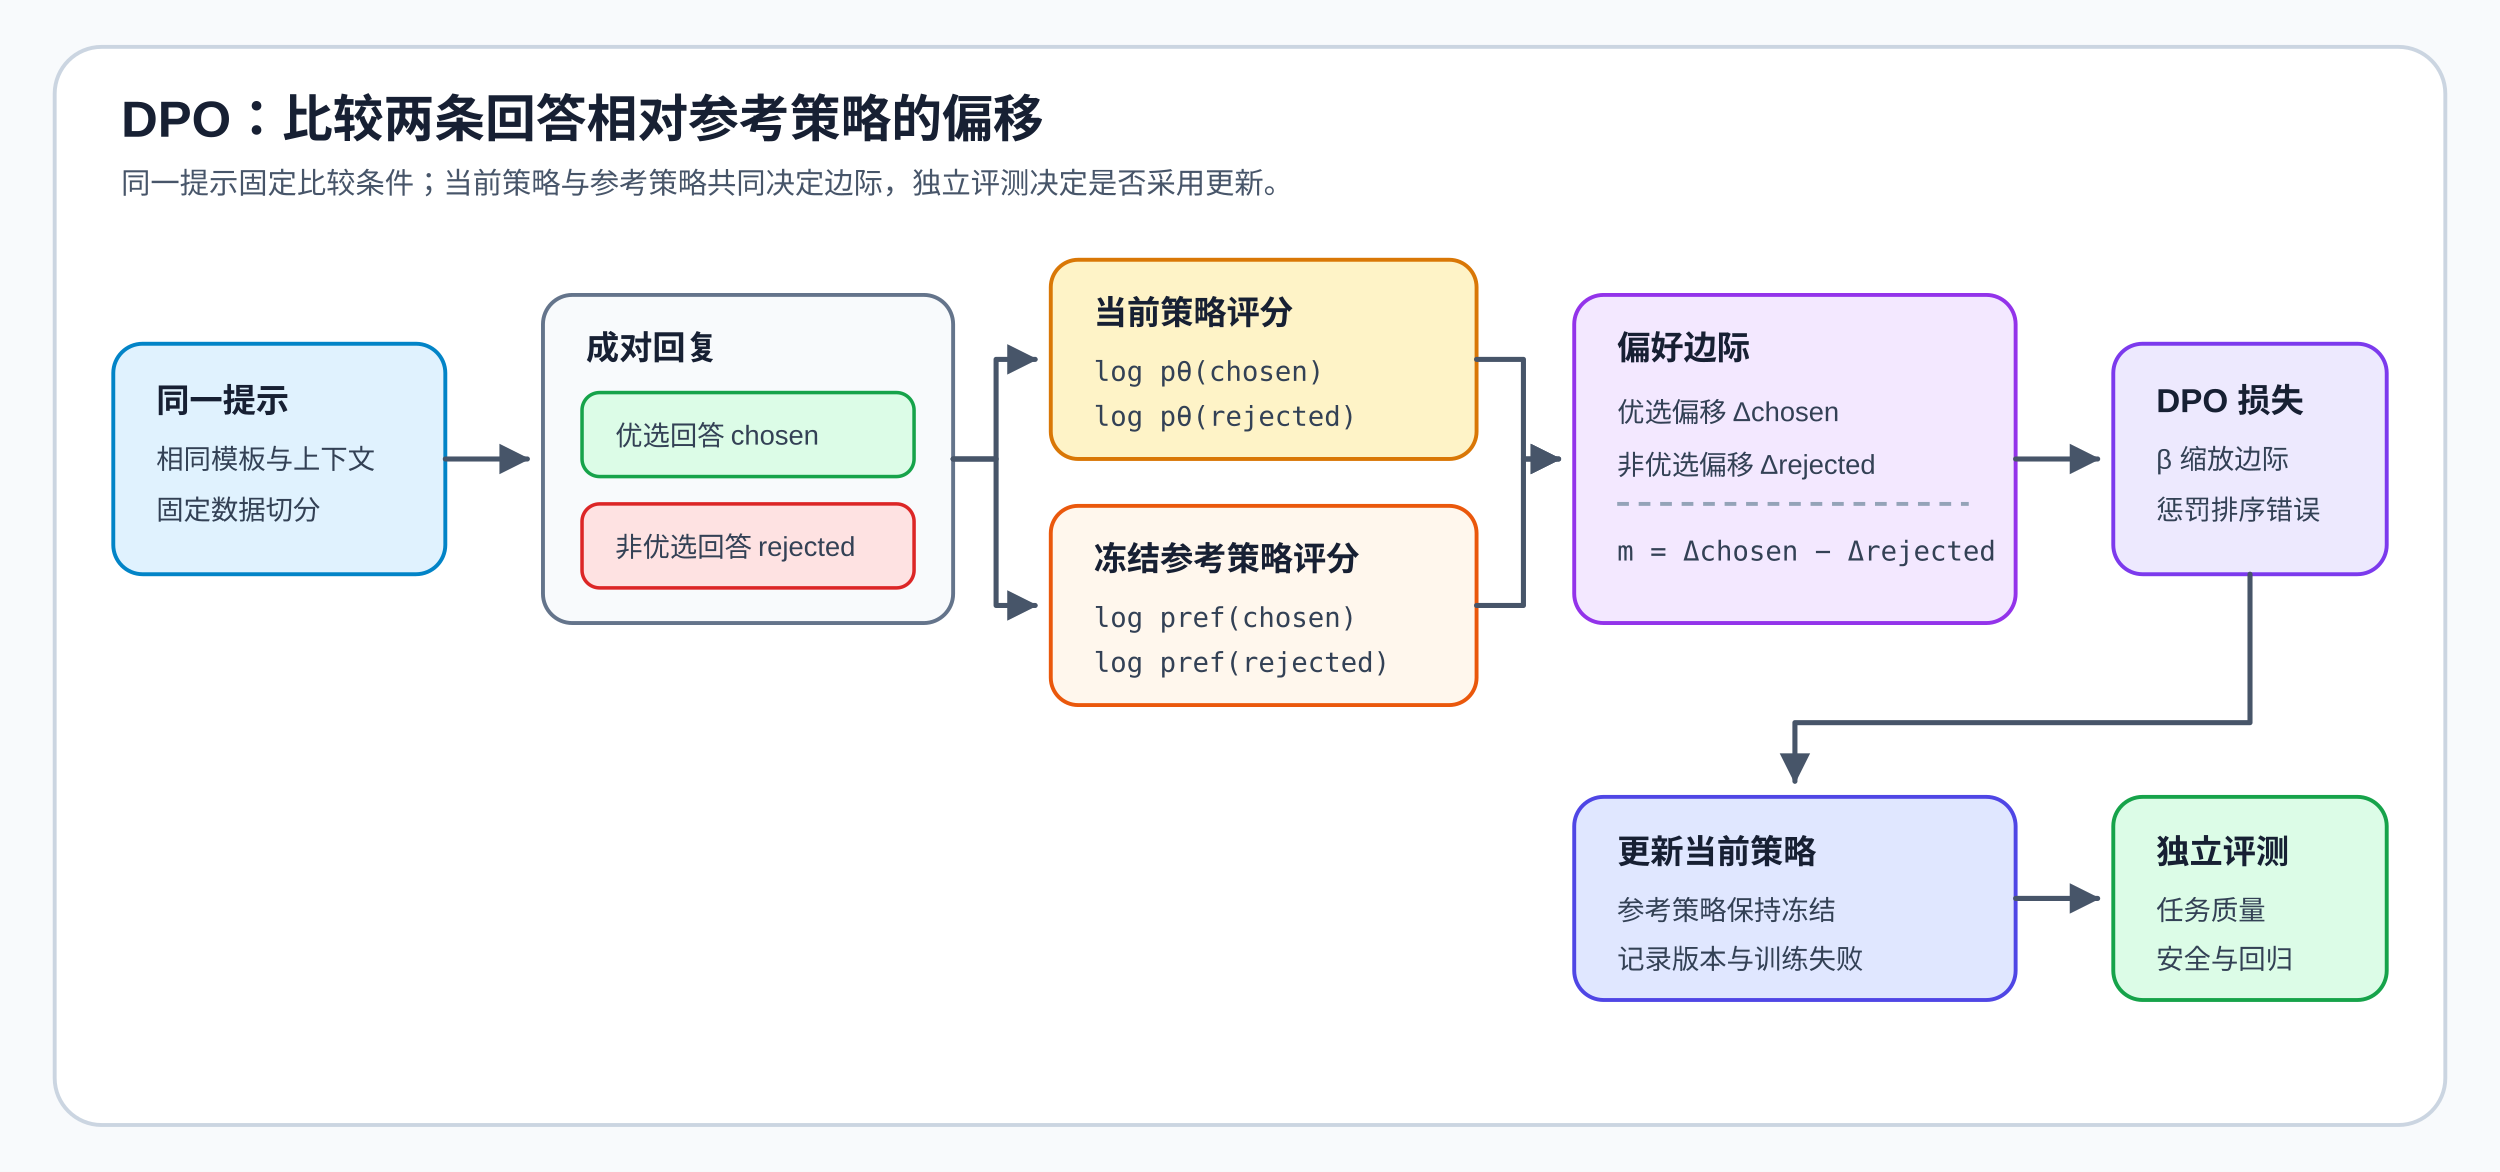
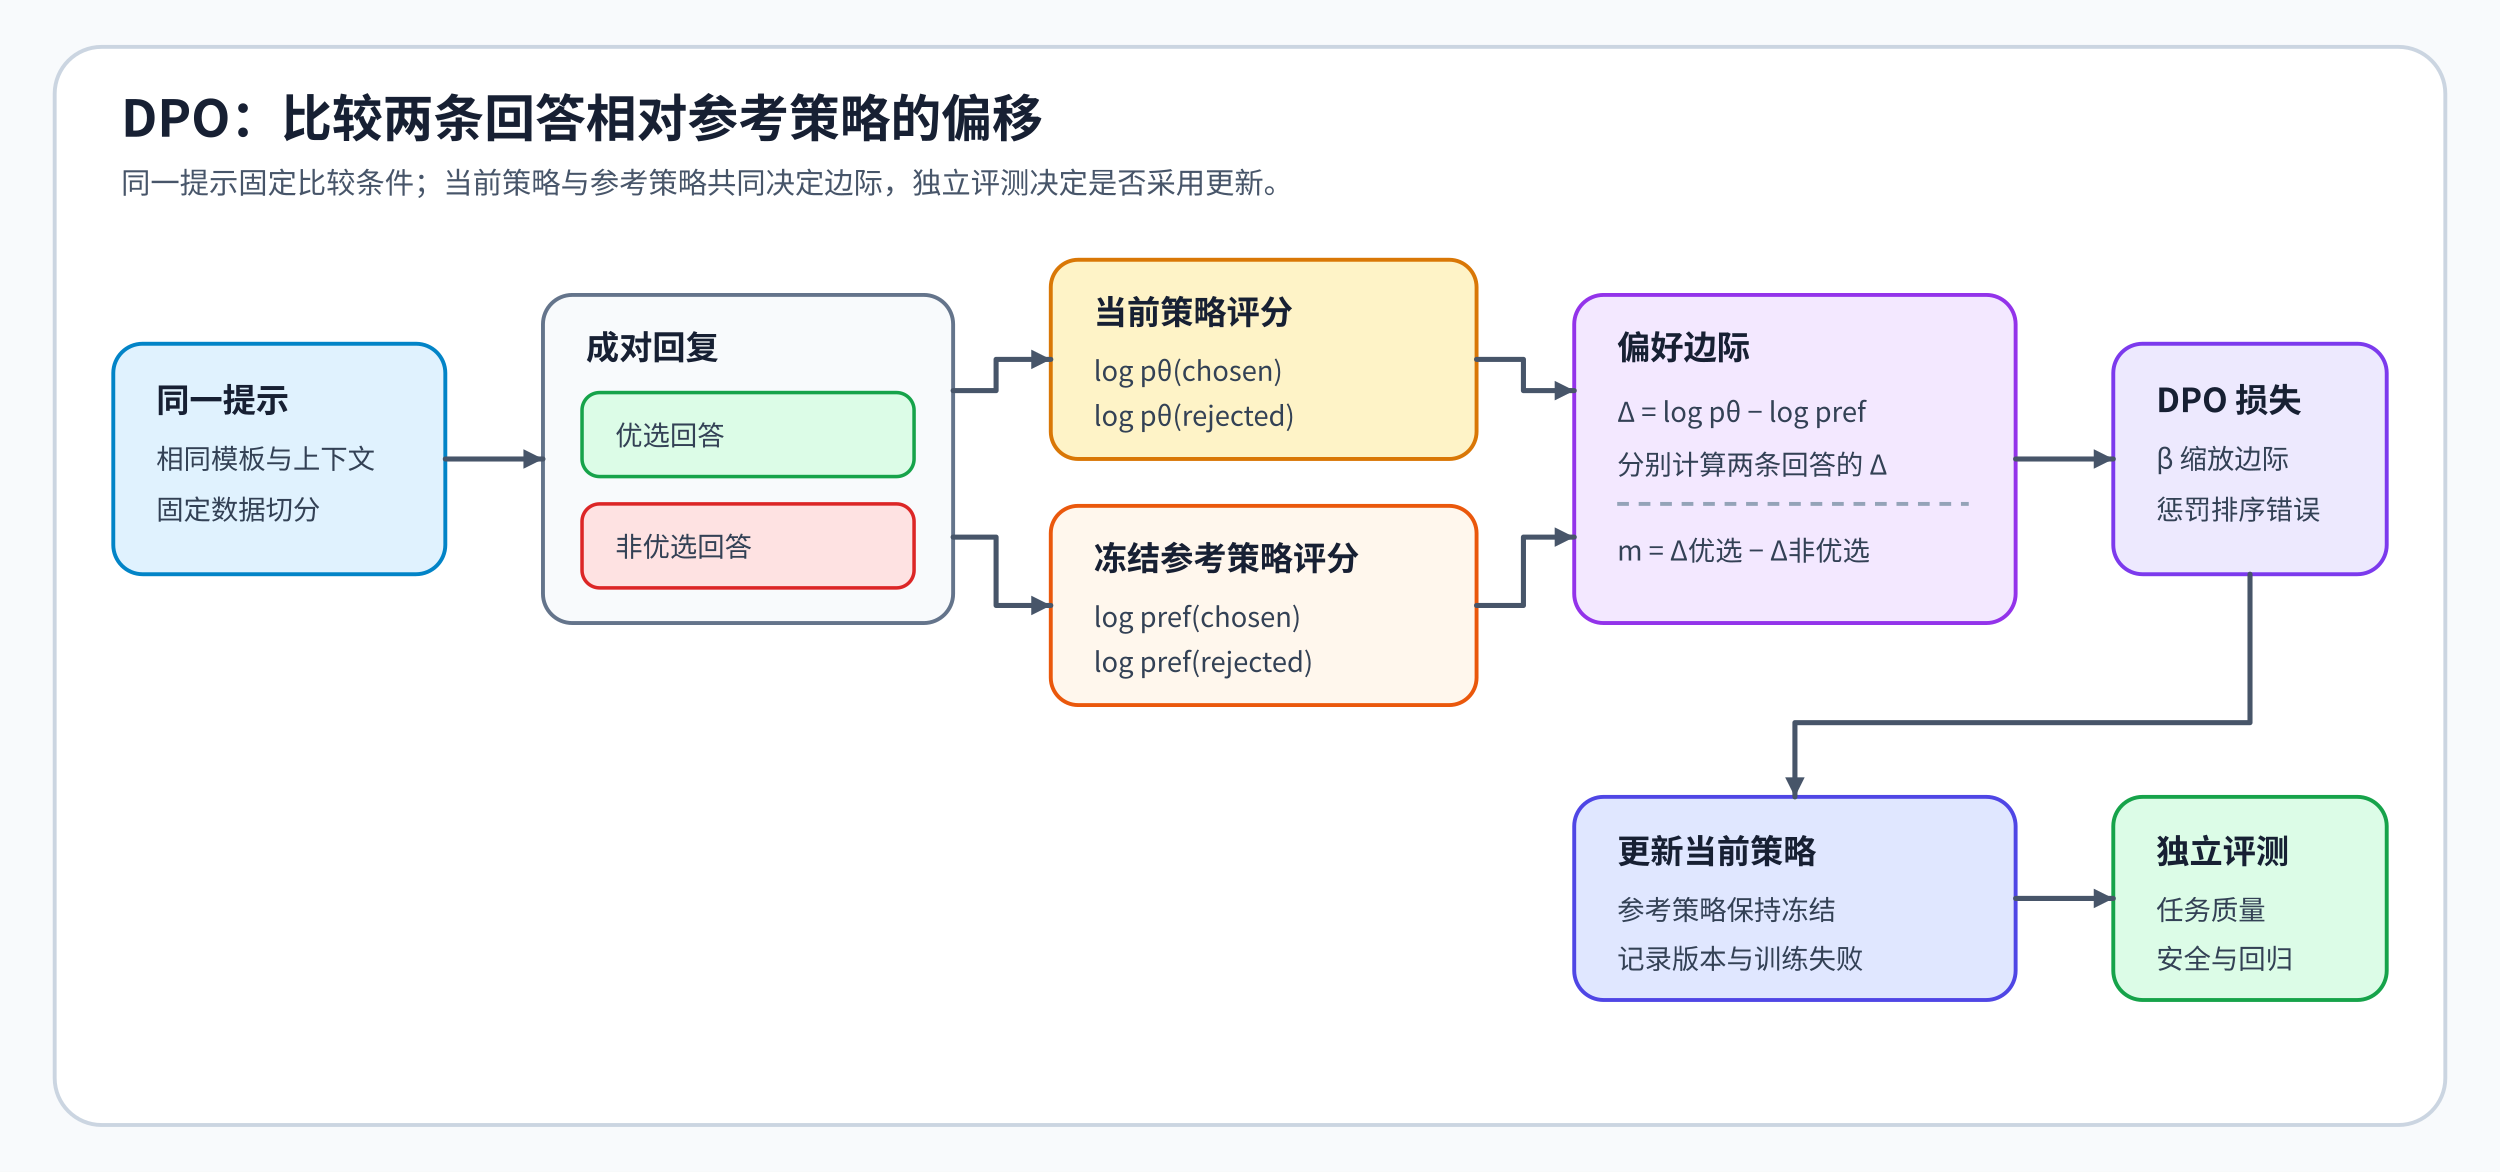
<svg xmlns="http://www.w3.org/2000/svg" width="1280" height="600" viewBox="0 0 1280 600" role="img" aria-labelledby="title desc">
  <defs>
-     <marker id="arrow" markerWidth="6" markerHeight="6" refX="5.5" refY="3" orient="auto">
-       <path d="M0 0L6 3L0 6Z" fill="#475569" />
+     <marker id="arrow" markerWidth="10" markerHeight="10" refX="10" refY="5" orient="auto" markerUnits="userSpaceOnUse">
+       <path d="M0 0L10 5L0 10Z" fill="#475569" />
    </marker>
    <style>
-       .title{font:700 26px Arial,sans-serif;fill:#172033}.sub{font:15px Arial,sans-serif;fill:#475569}
-       .head{font:700 17px Arial,sans-serif;fill:#172033}.body{font:14px Arial,sans-serif;fill:#334155}.mono{font:14px Consolas,monospace;fill:#334155}
+       .title{font-family:"Noto Sans CJK SC",sans-serif;font-size:26px;font-weight:700;fill:#172033}.sub{font-family:"Noto Sans CJK SC",sans-serif;font-size:15px;font-weight:400;fill:#475569}
+       .head{font-family:"Noto Sans CJK SC",sans-serif;font-size:17px;font-weight:700;fill:#172033}.body{font-family:"Noto Sans CJK SC",sans-serif;font-size:14px;font-weight:400;fill:#334155}.mono{font-family:"Noto Sans CJK SC",monospace;font-size:14px;font-weight:400;fill:#334155}
      .line{fill:none;stroke:#475569;stroke-width:2.6;stroke-linecap:round;stroke-linejoin:round;marker-end:url(#arrow)}
      .guide{fill:none;stroke:#94A3B8;stroke-width:2;stroke-dasharray:6 5}
    </style>
  </defs>
  <rect width="1280" height="600" fill="#F8FAFC" />
  <rect x="28" y="24" width="1224" height="552" rx="24" fill="#FFFFFF" stroke="#CBD5E1" stroke-width="2" />
  <text x="62" y="70" class="title">DPO：比较两条回答相对参考策略的偏移</text>
  <text x="62" y="99" class="sub">同一提示固定比较条件；当前策略与参考策略共同决定边际，独立评测决定是否采用更新。</text>
-   <rect x="58" y="176" width="170" height="118" rx="15" fill="#E0F2FE" stroke="#0284C7" stroke-width="2" />
+   <rect id="node-2" x="58" y="176" width="170" height="118" rx="15" fill="#E0F2FE" stroke="#0284C7" stroke-width="2" />
  <text x="80" y="211" class="head">同一提示</text>
  <text x="80" y="240" class="body">相同模板与上下文</text>
  <text x="80" y="266" class="body">固定数据切分</text>
-   <rect x="278" y="151" width="210" height="168" rx="15" fill="#F8FAFC" stroke="#64748B" stroke-width="2" />
+   <rect id="node-3" x="278" y="151" width="210" height="168" rx="15" fill="#F8FAFC" stroke="#64748B" stroke-width="2" />
  <text x="300" y="184" class="head">成对回复</text>
-   <rect x="298" y="201" width="170" height="43" rx="9" fill="#DCFCE7" stroke="#16A34A" stroke-width="1.8" />
-   <text x="315" y="228" class="body">优选回答 chosen</text>
-   <rect x="298" y="258" width="170" height="43" rx="9" fill="#FEE2E2" stroke="#DC2626" stroke-width="1.8" />
-   <text x="315" y="285" class="body">非优选回答 rejected</text>
-   <rect x="538" y="133" width="218" height="102" rx="14" fill="#FEF3C7" stroke="#D97706" stroke-width="2" />
+   <rect id="node-4" x="298" y="201" width="170" height="43" rx="9" fill="#DCFCE7" stroke="#16A34A" stroke-width="1.8" />
+   <text x="315" y="228" class="body">优选回答</text>
+   <rect id="node-5" x="298" y="258" width="170" height="43" rx="9" fill="#FEE2E2" stroke="#DC2626" stroke-width="1.8" />
+   <text x="315" y="285" class="body">非优选回答</text>
+   <rect id="node-6" x="538" y="133" width="218" height="102" rx="14" fill="#FEF3C7" stroke="#D97706" stroke-width="2" />
  <text x="560" y="166" class="head">当前策略评分</text>
  <text x="560" y="195" class="mono">log pθ(chosen)</text>
  <text x="560" y="218" class="mono">log pθ(rejected)</text>
-   <rect x="538" y="259" width="218" height="102" rx="14" fill="#FFF7ED" stroke="#EA580C" stroke-width="2" />
+   <rect id="node-7" x="538" y="259" width="218" height="102" rx="14" fill="#FFF7ED" stroke="#EA580C" stroke-width="2" />
  <text x="560" y="292" class="head">冻结参考策略评分</text>
  <text x="560" y="321" class="mono">log pref(chosen)</text>
  <text x="560" y="344" class="mono">log pref(rejected)</text>
-   <rect x="806" y="151" width="226" height="168" rx="15" fill="#F3E8FF" stroke="#9333EA" stroke-width="2" />
+   <rect id="node-8" x="806" y="151" width="226" height="168" rx="15" fill="#F3E8FF" stroke="#9333EA" stroke-width="2" />
  <text x="828" y="184" class="head">偏好边际</text>
-   <text x="828" y="216" class="body">优选偏移 Δchosen</text>
-   <text x="828" y="243" class="body">非优选偏移 Δrejected</text>
+   <text x="828" y="216" class="body">Δ = log pθ − log pref</text>
+   <text x="828" y="243" class="body">分别计算两条回答的 Δ</text>
  <line x1="828" y1="258" x2="1008" y2="258" class="guide" />
-   <text x="828" y="287" class="mono">m = Δchosen − Δrejected</text>
-   <rect x="1082" y="176" width="140" height="118" rx="15" fill="#EDE9FE" stroke="#7C3AED" stroke-width="2" />
+   <text x="828" y="287" class="mono">m = Δ优选 − Δ非优选</text>
+   <rect id="node-9" x="1082" y="176" width="140" height="118" rx="15" fill="#EDE9FE" stroke="#7C3AED" stroke-width="2" />
  <text x="1104" y="211" class="head">DPO 损失</text>
  <text x="1104" y="240" class="body">β 缩放边际</text>
  <text x="1104" y="266" class="body">惩罚排序错误</text>
-   <rect x="806" y="408" width="226" height="104" rx="15" fill="#E0E7FF" stroke="#4F46E5" stroke-width="2" />
+   <rect id="node-10" x="806" y="408" width="226" height="104" rx="15" fill="#E0E7FF" stroke="#4F46E5" stroke-width="2" />
  <text x="828" y="442" class="head">更新当前策略</text>
  <text x="828" y="471" class="body">参考策略保持冻结</text>
  <text x="828" y="496" class="body">记录版本与训练失败</text>
-   <rect x="1082" y="408" width="140" height="104" rx="15" fill="#DCFCE7" stroke="#16A34A" stroke-width="2" />
+   <rect id="node-11" x="1082" y="408" width="140" height="104" rx="15" fill="#DCFCE7" stroke="#16A34A" stroke-width="2" />
  <text x="1104" y="442" class="head">独立评测</text>
  <text x="1104" y="471" class="body">任务质量</text>
  <text x="1104" y="496" class="body">安全与回归</text>
-   <path d="M228 235H270" class="line" />
-   <path d="M488 235H510V184H530" class="line" />
-   <path d="M488 235H510V310H530" class="line" />
-   <path d="M756 184H780V235H798" class="line" />
-   <path d="M756 310H780V235H798" class="line" />
-   <path d="M1032 235H1074" class="line" />
-   <path d="M1152 294V370H919V400" class="line" />
-   <path d="M1032 460H1074" class="line" />
+   <path d="M228 235H278" data-source="node-2" data-target="node-3" class="line" />
+   <path d="M488 200H510V184H538" data-source="node-3" data-target="node-6" class="line" />
+   <path d="M488 275H510V310H538" data-source="node-3" data-target="node-7" class="line" />
+   <path d="M756 184H780V200H806" data-source="node-6" data-target="node-8" class="line" />
+   <path d="M756 310H780V275H806" data-source="node-7" data-target="node-8" class="line" />
+   <path d="M1032 235H1082" data-source="node-8" data-target="node-9" class="line" />
+   <path d="M1152 294V370H919V408" data-source="node-9" data-target="node-10" class="line" />
+   <path d="M1032 460H1082" data-source="node-10" data-target="node-11" class="line" />
</svg>
